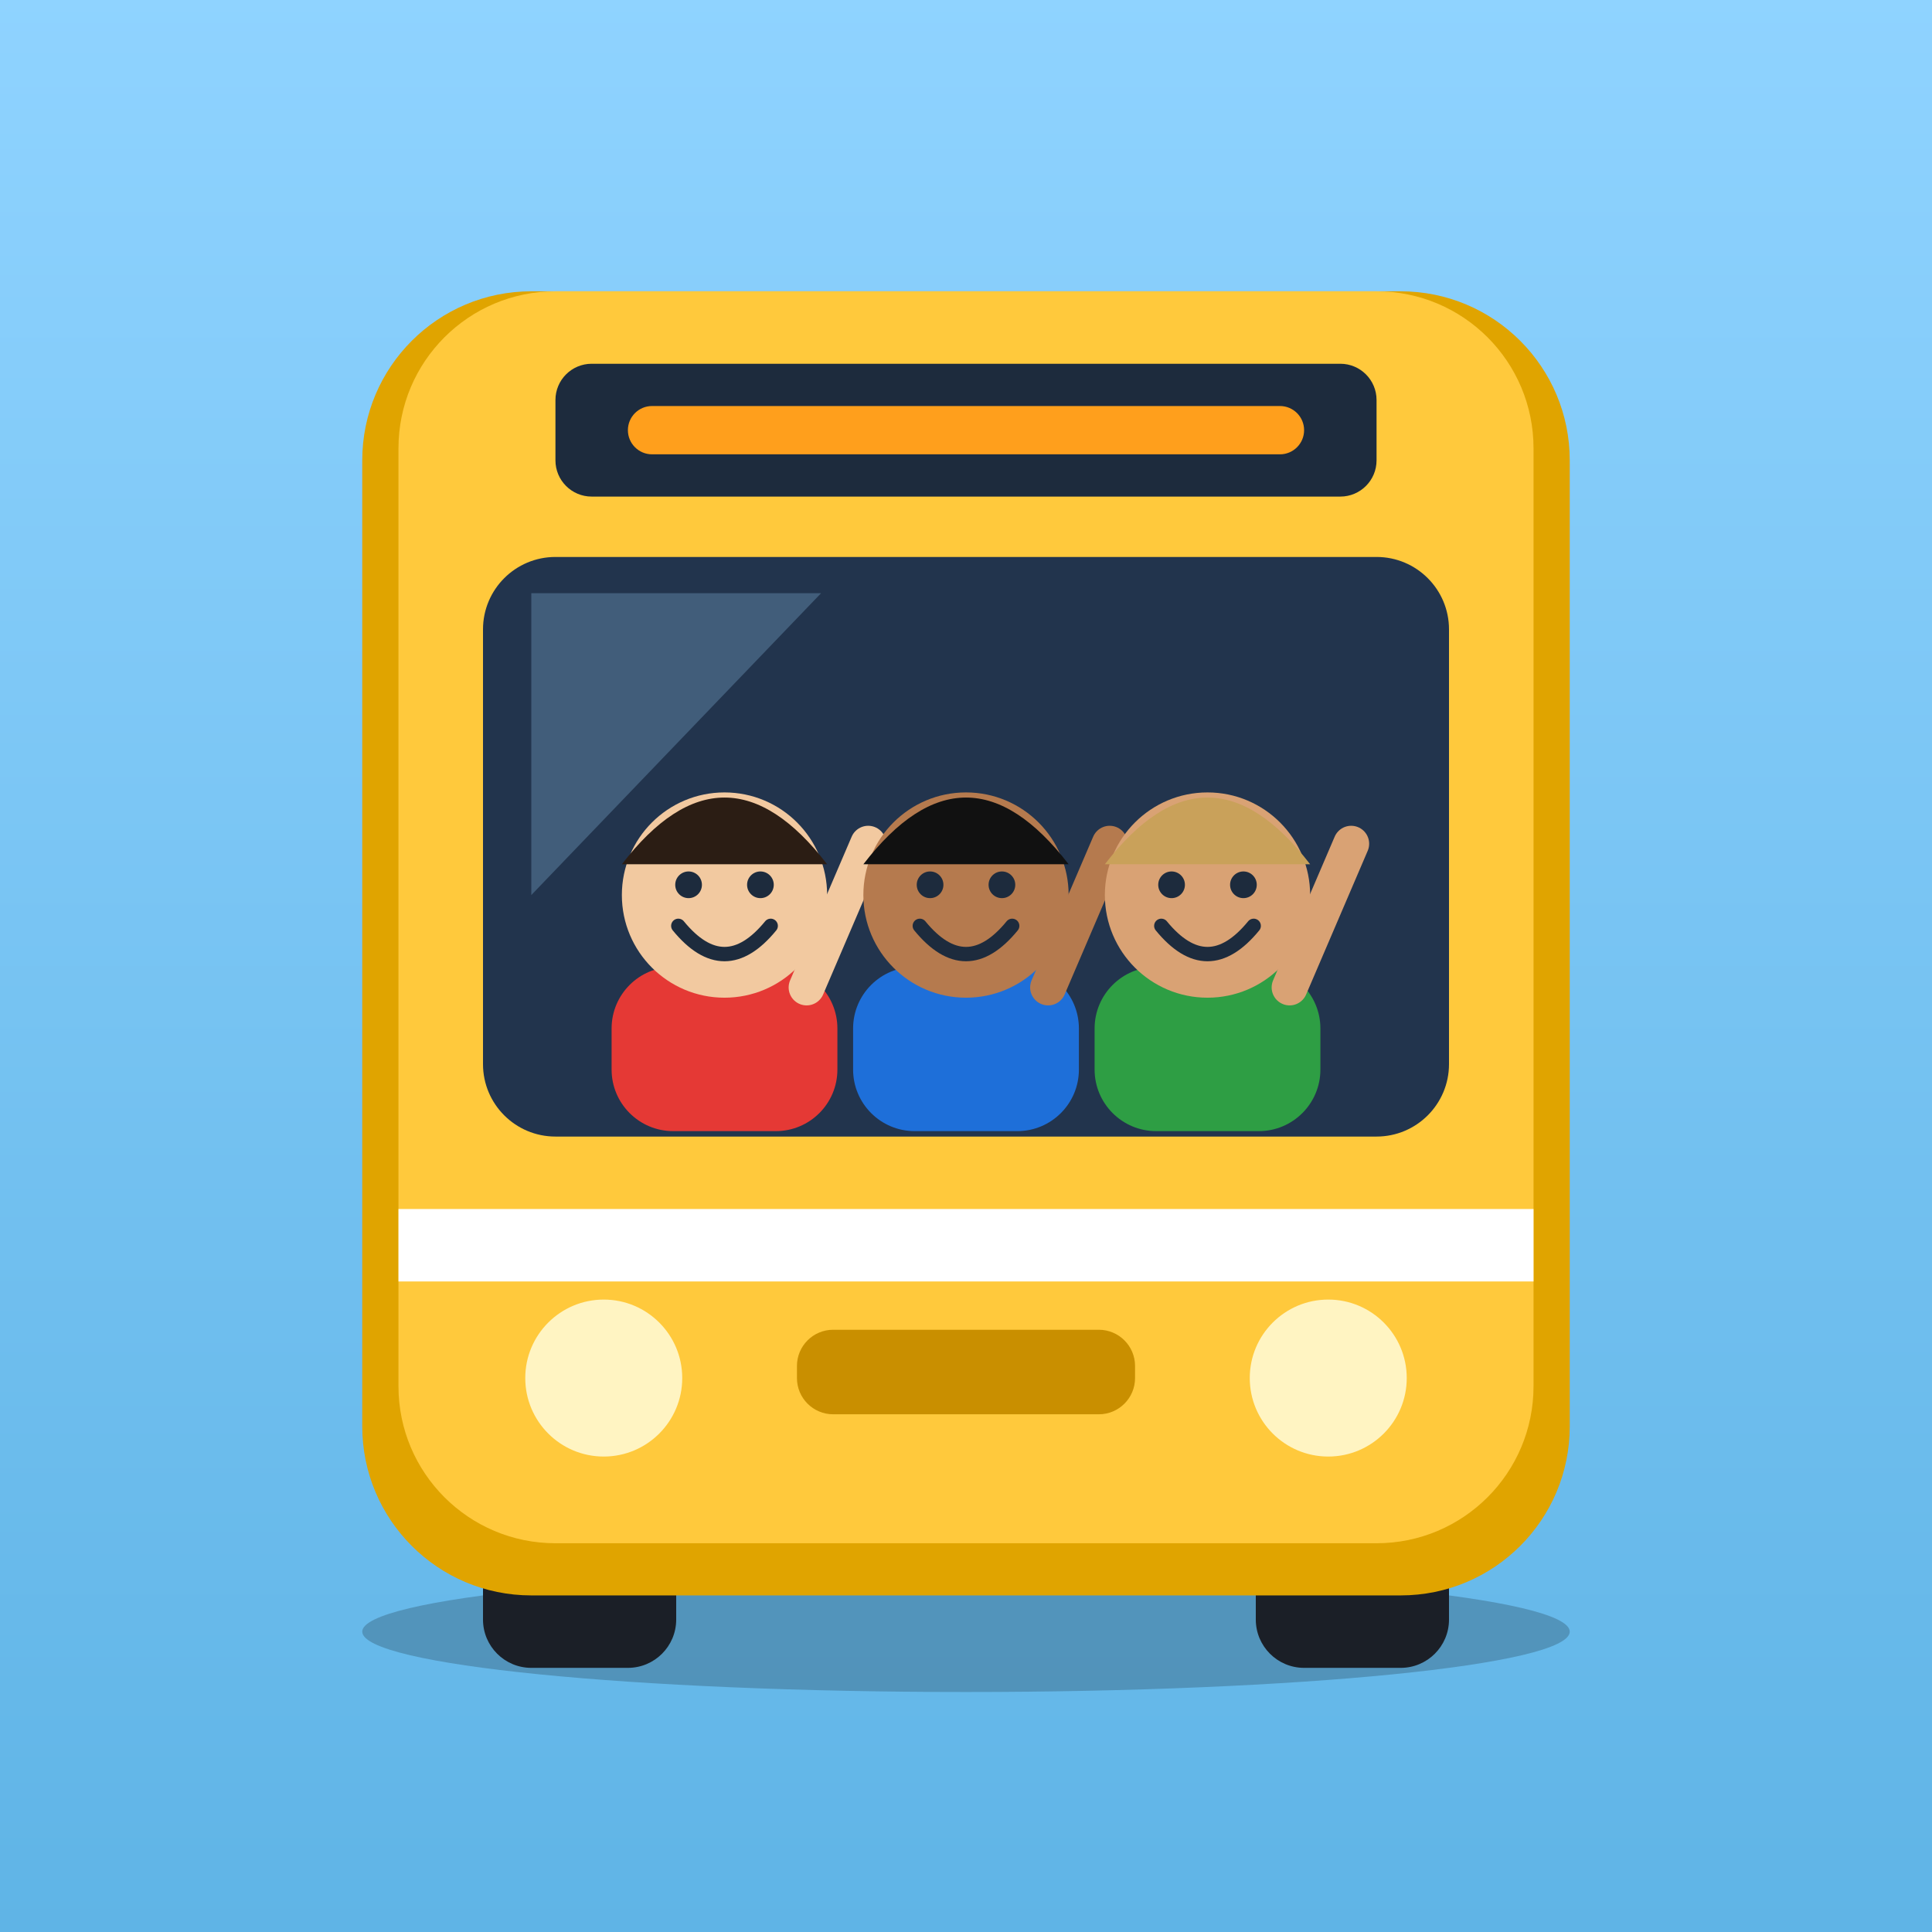
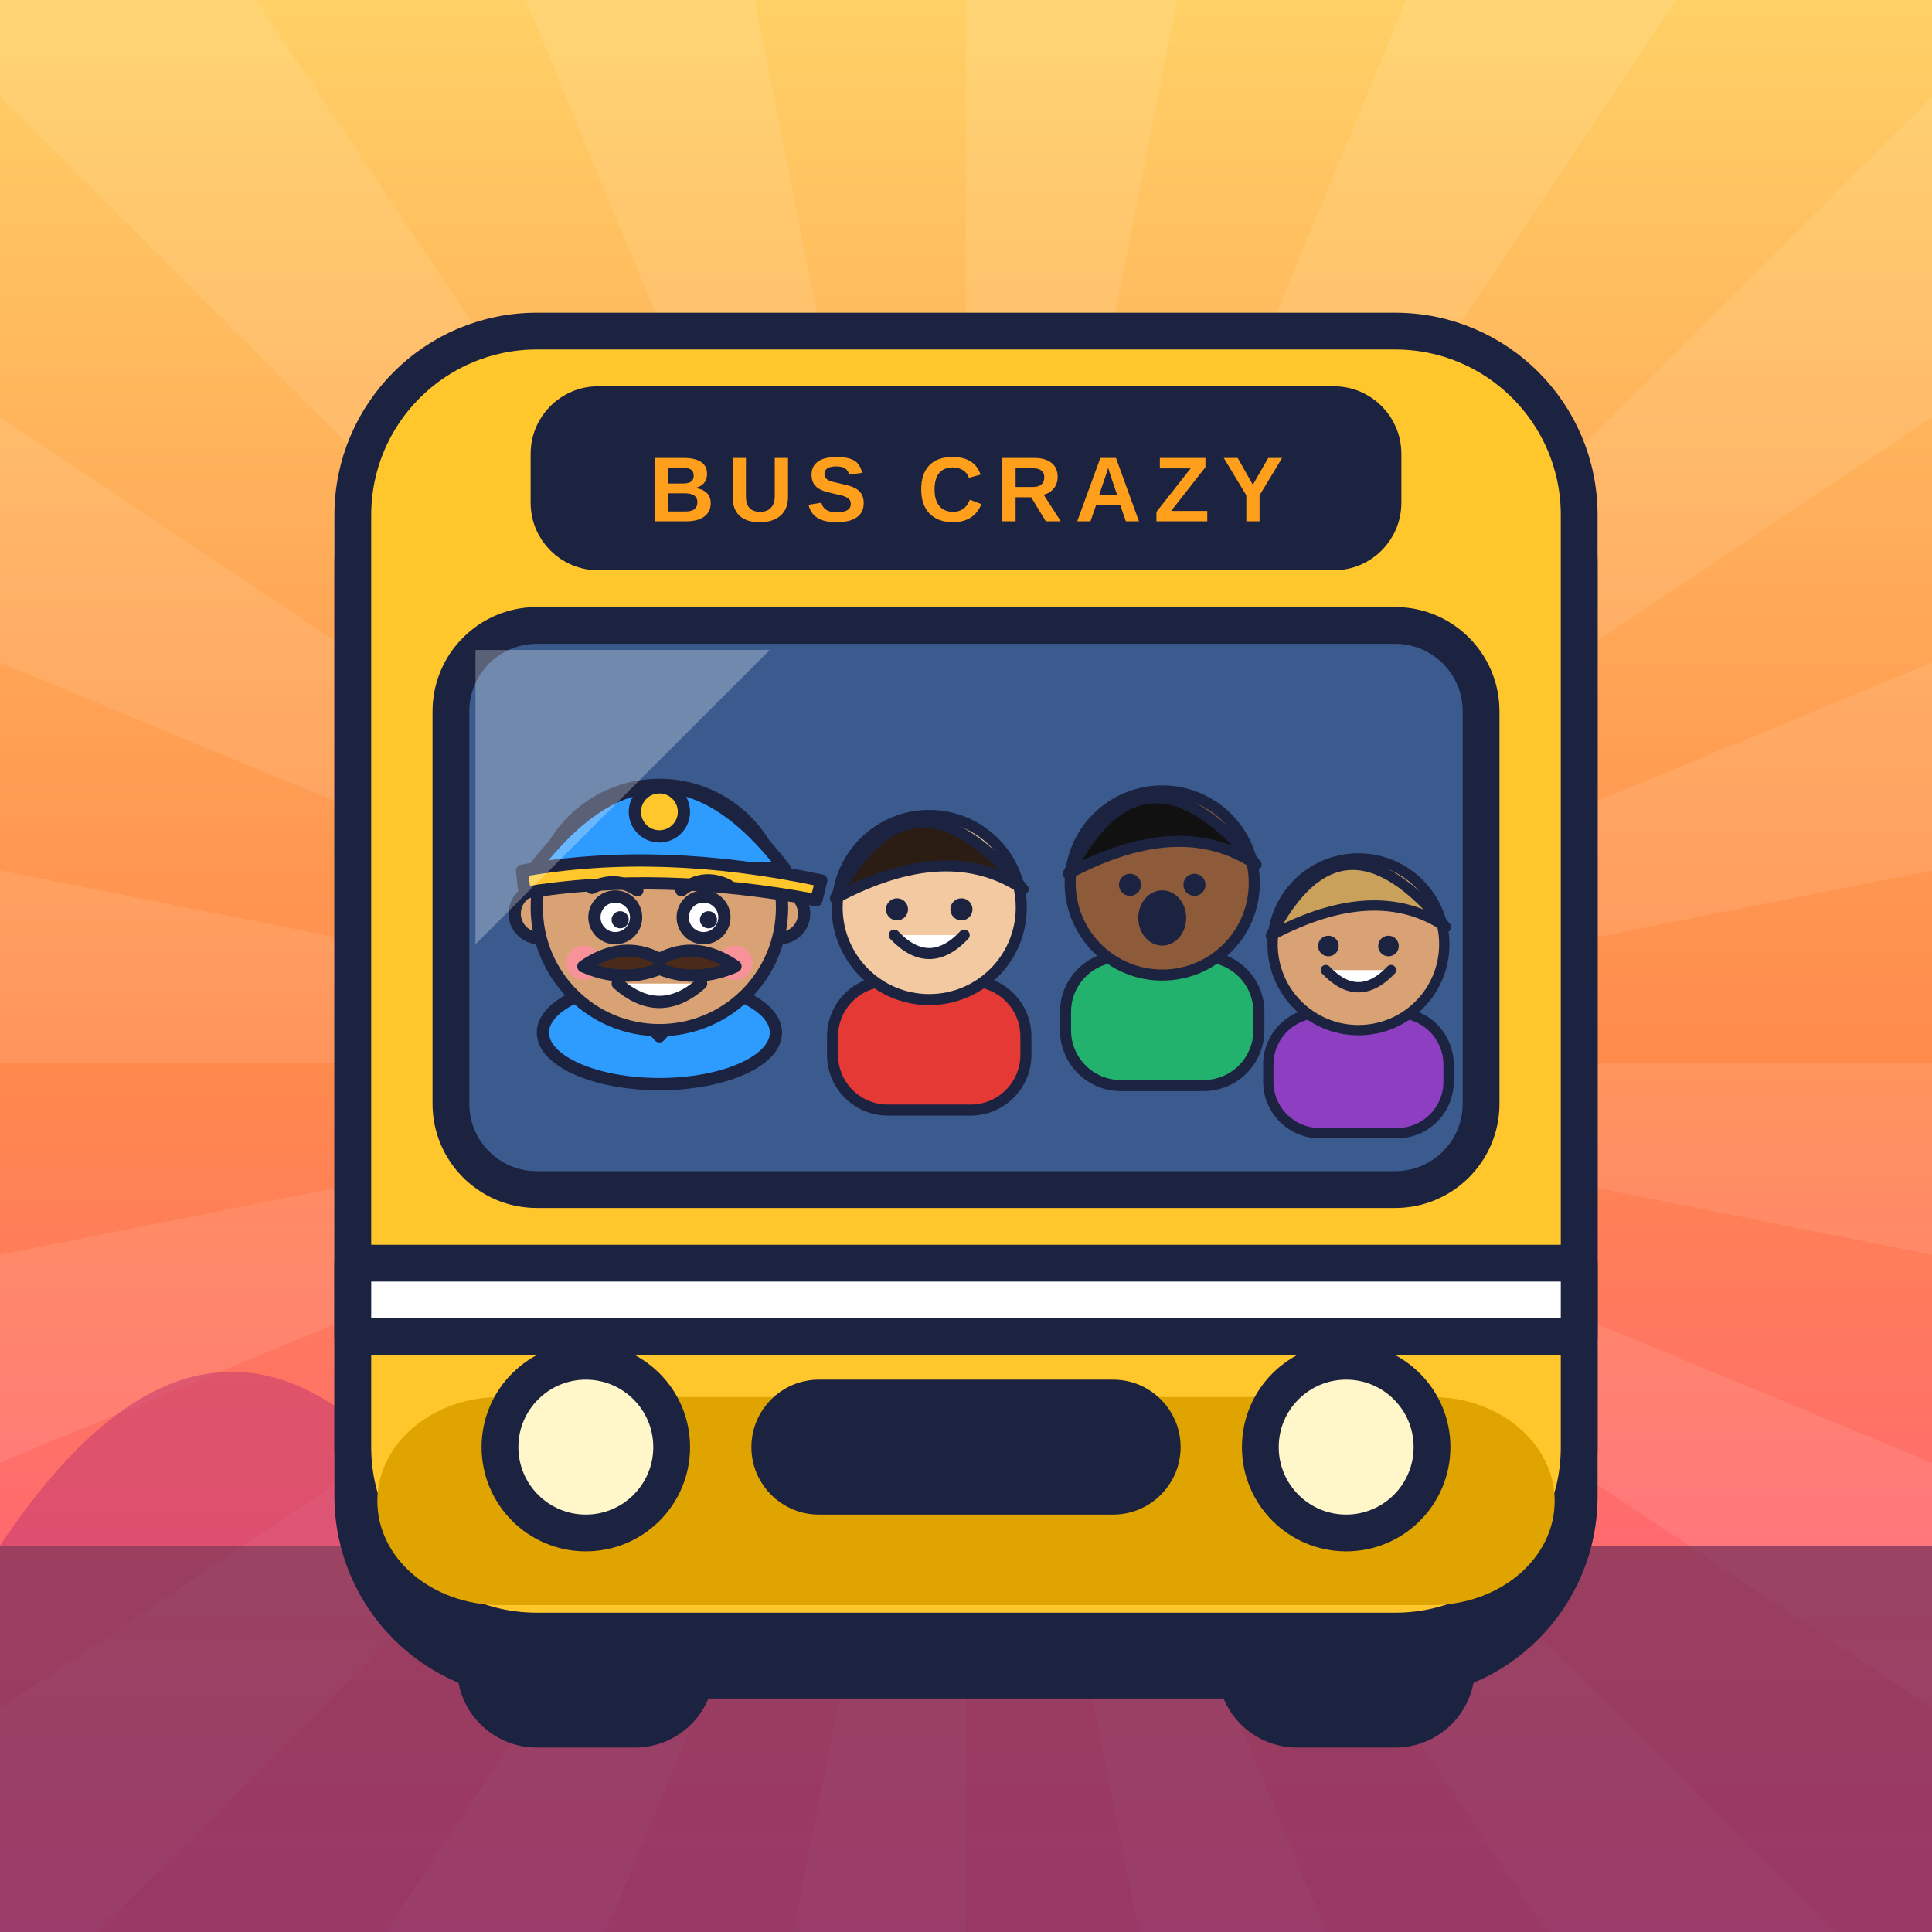
<svg xmlns="http://www.w3.org/2000/svg" width="1024" height="1024" viewBox="0 0 1024 1024">
  <defs>
-     <linearGradient id="g" x1="0" y1="0" x2="0" y2="1">
-       <stop offset="0" stop-color="#8fd3ff" />
-       <stop offset="1" stop-color="#5fb4e6" />
+     <linearGradient id="sun" x1="0" y1="0" x2="0" y2="1">
+       <stop offset="0" stop-color="#ffd166" />
+       <stop offset=".55" stop-color="#ff8a4c" />
+       <stop offset="1" stop-color="#ff4f8b" />
    </linearGradient>
+     <clipPath id="clip">
+       <rect width="1024" height="1024" rx="0" />
+     </clipPath>
  </defs>
-   <rect width="1024" height="1024" rx="0" fill="url(#g)" />
-   <g>
-     <ellipse cx="512" cy="864.8" rx="320" ry="32" fill="#000" opacity=".2" />
-     <rect x="256" y="794.4" width="102.4" height="89.6" rx="25.6" fill="#1b1f27" />
-     <rect x="665.6" y="794.4" width="102.4" height="89.6" rx="25.6" fill="#1b1f27" />
-     <rect x="192" y="154.4" width="640" height="691.2" rx="89.6" fill="#e0a400" />
-     <rect x="211.2" y="154.4" width="601.6" height="663.552" rx="83.2" fill="#ffc93c" />
-     <rect x="294.4" y="192.8" width="435.2" height="70.4" rx="19.2" fill="#1d2b3d" />
-     <rect x="332.8" y="215.2" width="358.4" height="25.6" rx="12.8" fill="#ff9f1c" />
-     <rect x="256" y="295.2" width="512.0" height="307.2" rx="38.4" fill="#22344d" />
-     <rect x="324.16" y="512.48" width="119.68" height="87.04" rx="32.64" fill="#e53935" />
-     <circle cx="384" cy="474.4" r="54.4" fill="#f2c9a0" />
-     <circle cx="364.96" cy="468.96" r="7.072" fill="#1d2b3d" />
-     <circle cx="403.04" cy="468.96" r="7.072" fill="#1d2b3d" />
-     <path d="M 359.52 490.72 Q 384 520.64 408.48 490.72" stroke="#1d2b3d" stroke-width="7.616" fill="none" stroke-linecap="round" />
-     <path d="M 329.6 458.08 Q 384 387.36 438.4 458.08" fill="#2b1d14" />
-     <line x1="427.52" y1="523.36" x2="460.16" y2="447.2" stroke="#f2c9a0" stroke-width="19.04" stroke-linecap="round" />
-     <rect x="452.16" y="512.48" width="119.68" height="87.04" rx="32.64" fill="#1e6fd9" />
-     <circle cx="512" cy="474.4" r="54.4" fill="#b57a4e" />
-     <circle cx="492.96" cy="468.96" r="7.072" fill="#1d2b3d" />
-     <circle cx="531.04" cy="468.96" r="7.072" fill="#1d2b3d" />
-     <path d="M 487.52 490.72 Q 512 520.64 536.48 490.72" stroke="#1d2b3d" stroke-width="7.616" fill="none" stroke-linecap="round" />
-     <path d="M 457.6 458.08 Q 512 387.36 566.4 458.08" fill="#111" />
-     <line x1="555.52" y1="523.36" x2="588.16" y2="447.2" stroke="#b57a4e" stroke-width="19.04" stroke-linecap="round" />
-     <rect x="580.16" y="512.48" width="119.68" height="87.04" rx="32.64" fill="#2e9e44" />
-     <circle cx="640" cy="474.4" r="54.4" fill="#d9a274" />
-     <circle cx="620.96" cy="468.96" r="7.072" fill="#1d2b3d" />
-     <circle cx="659.04" cy="468.96" r="7.072" fill="#1d2b3d" />
-     <path d="M 615.52 490.72 Q 640 520.64 664.48 490.72" stroke="#1d2b3d" stroke-width="7.616" fill="none" stroke-linecap="round" />
-     <path d="M 585.6 458.08 Q 640 387.36 694.4 458.08" fill="#c9a15a" />
-     <line x1="683.52" y1="523.36" x2="716.16" y2="447.2" stroke="#d9a274" stroke-width="19.04" stroke-linecap="round" />
-     <path d="M 281.6 314.4 L 435.2 314.4 L 281.6 474.4 Z" fill="#9fd8ff" opacity=".25" />
-     <rect x="211.2" y="640.8" width="601.6" height="38.4" fill="#ffffff" />
-     <circle cx="320" cy="730.4" r="41.6" fill="#fff4c2" />
-     <circle cx="704" cy="730.4" r="41.6" fill="#fff4c2" />
-     <rect x="422.4" y="704.8" width="179.2" height="44.8" rx="19.2" fill="#c98f00" />
+   <g clip-path="url(#clip)">
+     <rect width="1024" height="1024" fill="url(#sun)" />
+     <path d="M 512 563.2 L 1536 563.2 L 1516.324 762.972 Z" fill="#fff" opacity=".09" />
+     <path d="M 512 563.2 L 1458.053 955.068 L 1363.425 1132.104 Z" fill="#fff" opacity=".09" />
+     <path d="M 512 563.2 L 1236.077 1287.277 L 1080.904 1414.625 Z" fill="#fff" opacity=".09" />
+     <path d="M 512 563.2 L 903.868 1509.253 L 711.772 1567.524 Z" fill="#fff" opacity=".09" />
+     <path d="M 512 563.2 L 512 1587.2 L 312.228 1567.524 Z" fill="#fff" opacity=".09" />
+     <path d="M 512 563.2 L 120.132 1509.253 L -56.904 1414.625 Z" fill="#fff" opacity=".09" />
+     <path d="M 512 563.2 L -212.077 1287.277 L -339.425 1132.104 Z" fill="#fff" opacity=".09" />
+     <path d="M 512 563.2 L -434.053 955.068 L -492.324 762.972 Z" fill="#fff" opacity=".09" />
+     <path d="M 512 563.2 L -512 563.2 L -492.324 363.428 Z" fill="#fff" opacity=".09" />
+     <path d="M 512 563.2 L -434.053 171.332 L -339.425 -5.704 Z" fill="#fff" opacity=".09" />
+     <path d="M 512 563.2 L -212.077 -160.877 L -56.904 -288.225 Z" fill="#fff" opacity=".09" />
+     <path d="M 512 563.2 L 120.132 -382.853 L 312.228 -441.124 Z" fill="#fff" opacity=".09" />
+     <path d="M 512 563.2 L 512 -460.8 L 711.772 -441.124 Z" fill="#fff" opacity=".09" />
+     <path d="M 512 563.2 L 903.868 -382.853 L 1080.904 -288.225 Z" fill="#fff" opacity=".09" />
+     <path d="M 512 563.2 L 1236.077 -160.877 L 1363.425 -5.704 Z" fill="#fff" opacity=".09" />
+     <path d="M 512 563.2 L 1458.053 171.332 L 1516.324 363.428 Z" fill="#fff" opacity=".09" />
+     <path d="M 0 819.2 Q 122.88 634.88 245.76 819.2 Q 368.64 532.48 512 819.2 L 1024 819.2 L 1024 1024 L 0 1024 Z" fill="#c2396f" opacity=".55" />
+     <rect y="819.2" width="1024" height="204.8" fill="#1b2340" opacity=".35" />
+   </g>
+   <g stroke="#1b2340" stroke-width="19.5" stroke-linejoin="round">
+     <rect x="252" y="812.5" width="117" height="104" rx="32.5" fill="#1b2340" />
+     <rect x="655" y="812.5" width="117" height="104" rx="32.5" fill="#1b2340" />
+     <rect x="187" y="201.5" width="650" height="689" rx="97.5" fill="#1b2340" />
+     <rect x="187" y="175.5" width="650" height="689" rx="97.5" fill="#ffc72c" />
+     <rect x="200" y="740.48" width="624" height="110.24" rx="65" fill="#e0a400" stroke="none" />
+     <rect x="291" y="214.5" width="442" height="78" rx="26" fill="#1b2340" />
+     <text x="512" y="276.3" text-anchor="middle" font-family="Arial Black, Arial, sans-serif" font-weight="900" font-size="48.8" fill="#ff9f1c" stroke="none" letter-spacing="6.5">BUS CRAZY</text>
+     <rect x="239" y="331.5" width="546" height="299" rx="45.5" fill="#3b5b8f" />
+     <g stroke="none">
+       <g stroke="#1b2340" stroke-width="5.856" stroke-linejoin="round" stroke-linecap="round">
+         <rect x="441.26" y="520.04" width="102.48" height="68.32" rx="29.28" fill="#e53935" />
+         <circle cx="492.5" cy="481" r="48.8" fill="#f2c9a0" />
+         <path d="M 442.724 476.12 Q 482.74 398.04 542.276 471.24 Q 502.26 444.4 442.724 476.12 Z" fill="#2b1d14" />
+         <circle cx="475.42" cy="481.976" r="5.856" fill="#1b2340" stroke="none" />
+         <circle cx="509.58" cy="481.976" r="5.856" fill="#1b2340" stroke="none" />
+         <path d="M 473.956 495.64 Q 492.5 515.16 511.044 495.64" fill="#fff" />
+       </g>
+     </g>
+     <g stroke="#1b2340" stroke-width="5.856" stroke-linejoin="round" stroke-linecap="round">
+       <rect x="564.76" y="507.04" width="102.48" height="68.32" rx="29.28" fill="#23b26d" />
+       <circle cx="616" cy="468" r="48.8" fill="#8d5a3a" />
+       <path d="M 566.224 463.12 Q 606.24 385.04 665.776 458.24 Q 625.76 431.4 566.224 463.12 Z" fill="#111" />
+       <circle cx="598.92" cy="468.976" r="5.856" fill="#1b2340" stroke="none" />
+       <circle cx="633.08" cy="468.976" r="5.856" fill="#1b2340" stroke="none" />
+       <ellipse cx="616" cy="486.544" rx="9.76" ry="11.712" fill="#1b2340" />
+     </g>
+     <g stroke="#1b2340" stroke-width="5.46" stroke-linejoin="round" stroke-linecap="round">
+       <rect x="672.225" y="536.9" width="95.55" height="63.7" rx="27.3" fill="#8e3fc1" />
+       <circle cx="720" cy="500.5" r="45.5" fill="#d9a274" />
+       <path d="M 673.59 495.95 Q 710.9 423.15 766.41 491.4 Q 729.1 466.375 673.59 495.95 Z" fill="#c9a15a" />
+       <circle cx="704.075" cy="501.41" r="5.46" fill="#1b2340" stroke="none" />
+       <circle cx="735.925" cy="501.41" r="5.46" fill="#1b2340" stroke="none" />
+       <path d="M 702.71 514.15 Q 720 532.35 737.29 514.15" fill="#fff" />
+     </g>
+     <g stroke="#1b2340" stroke-width="6.5" stroke-linejoin="round" stroke-linecap="round">
+       <ellipse cx="349.5" cy="547.3" rx="61.75" ry="27.3" fill="#2e9bff" />
+       <path d="M 330 527.8 L 349.5 549.25 L 369 527.8" fill="#fff" />
+       <circle cx="285.8" cy="484.25" r="13" fill="#d9a274" />
+       <circle cx="413.2" cy="484.25" r="13" fill="#d9a274" />
+       <circle cx="349.5" cy="481" r="65" fill="#d9a274" />
+       <path d="M 283.2 460.2 Q 349.5 373.75 415.8 460.2 Z" fill="#2e9bff" />
+       <path d="M 276.7 461.5 Q 349.5 448.5 435.3 466.7 L 432.7 477.1 Q 349.5 461.5 278 473.2 Z" fill="#ffc72c" />
+       <circle cx="349.5" cy="430.3" r="13" fill="#ffc72c" />
+       <circle cx="326.1" cy="486.2" r="11.05" fill="#fff" />
+       <circle cx="372.9" cy="486.2" r="11.05" fill="#fff" />
+       <circle cx="328.7" cy="487.5" r="4.55" fill="#1b2340" stroke="none" />
+       <circle cx="375.5" cy="487.5" r="4.55" fill="#1b2340" stroke="none" />
+       <path d="M 313.75 470.6 Q 326.1 464.1 337.8 471.9" fill="none" />
+       <path d="M 361.2 471.9 Q 372.9 462.8 385.9 469.3" fill="none" />
+       <circle cx="309.2" cy="510.25" r="9.1" fill="#ff8fa3" stroke="none" opacity=".8" />
+       <circle cx="389.8" cy="510.25" r="9.1" fill="#ff8fa3" stroke="none" opacity=".8" />
+       <path d="M 327.4 521.3 Q 349.5 540.8 371.6 521.3" fill="#fff" />
+       <path d="M 309.2 512.2 Q 330 497.9 349.5 508.3 Q 369 497.9 389.8 512.2 Q 369 521.3 349.5 513.5 Q 330 521.3 309.2 512.2 Z" fill="#4a2b1a" />
+     </g>
+     <path d="M 252 344.5 L 408 344.5 L 252 500.5 Z" fill="#fff" opacity=".28" stroke="none" />
+     <rect x="187" y="669.5" width="650" height="39" fill="#fff" />
+     <circle cx="310.5" cy="767" r="45.5" fill="#fff6c9" />
+     <circle cx="713.5" cy="767" r="45.5" fill="#fff6c9" />
+     <rect x="408" y="741" width="208" height="52" rx="26" fill="#1b2340" />
  </g>
</svg>
